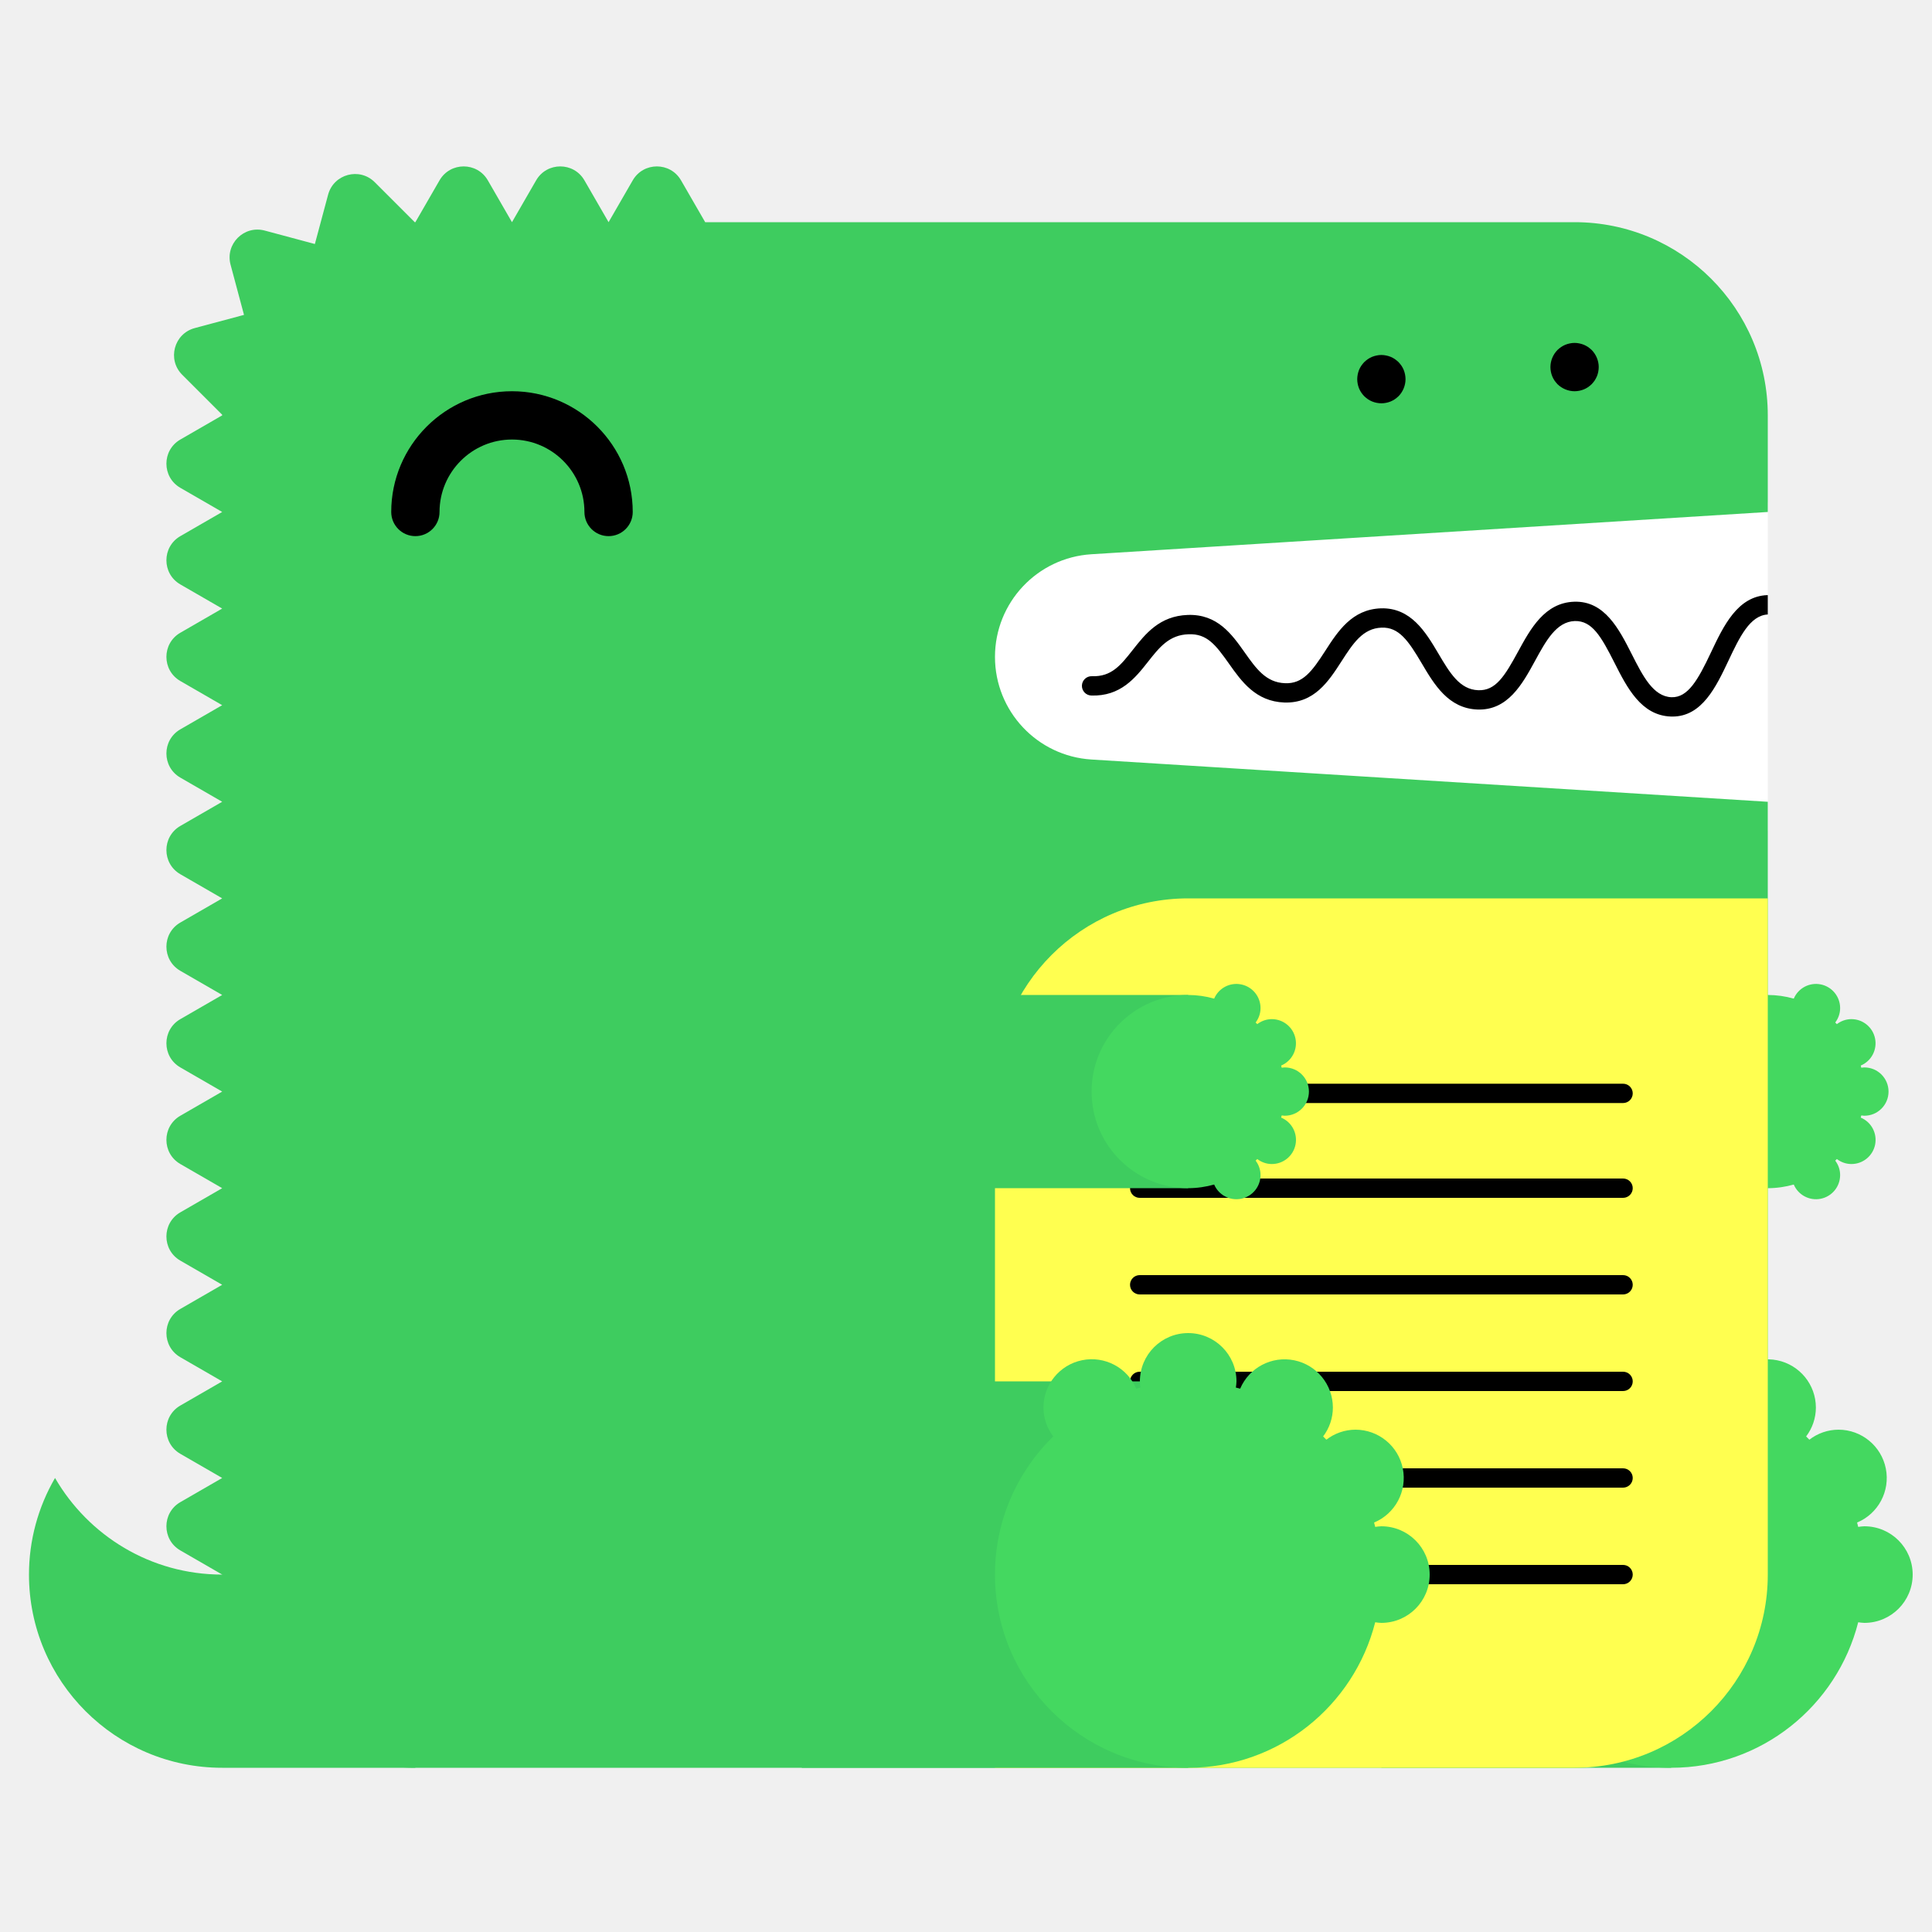
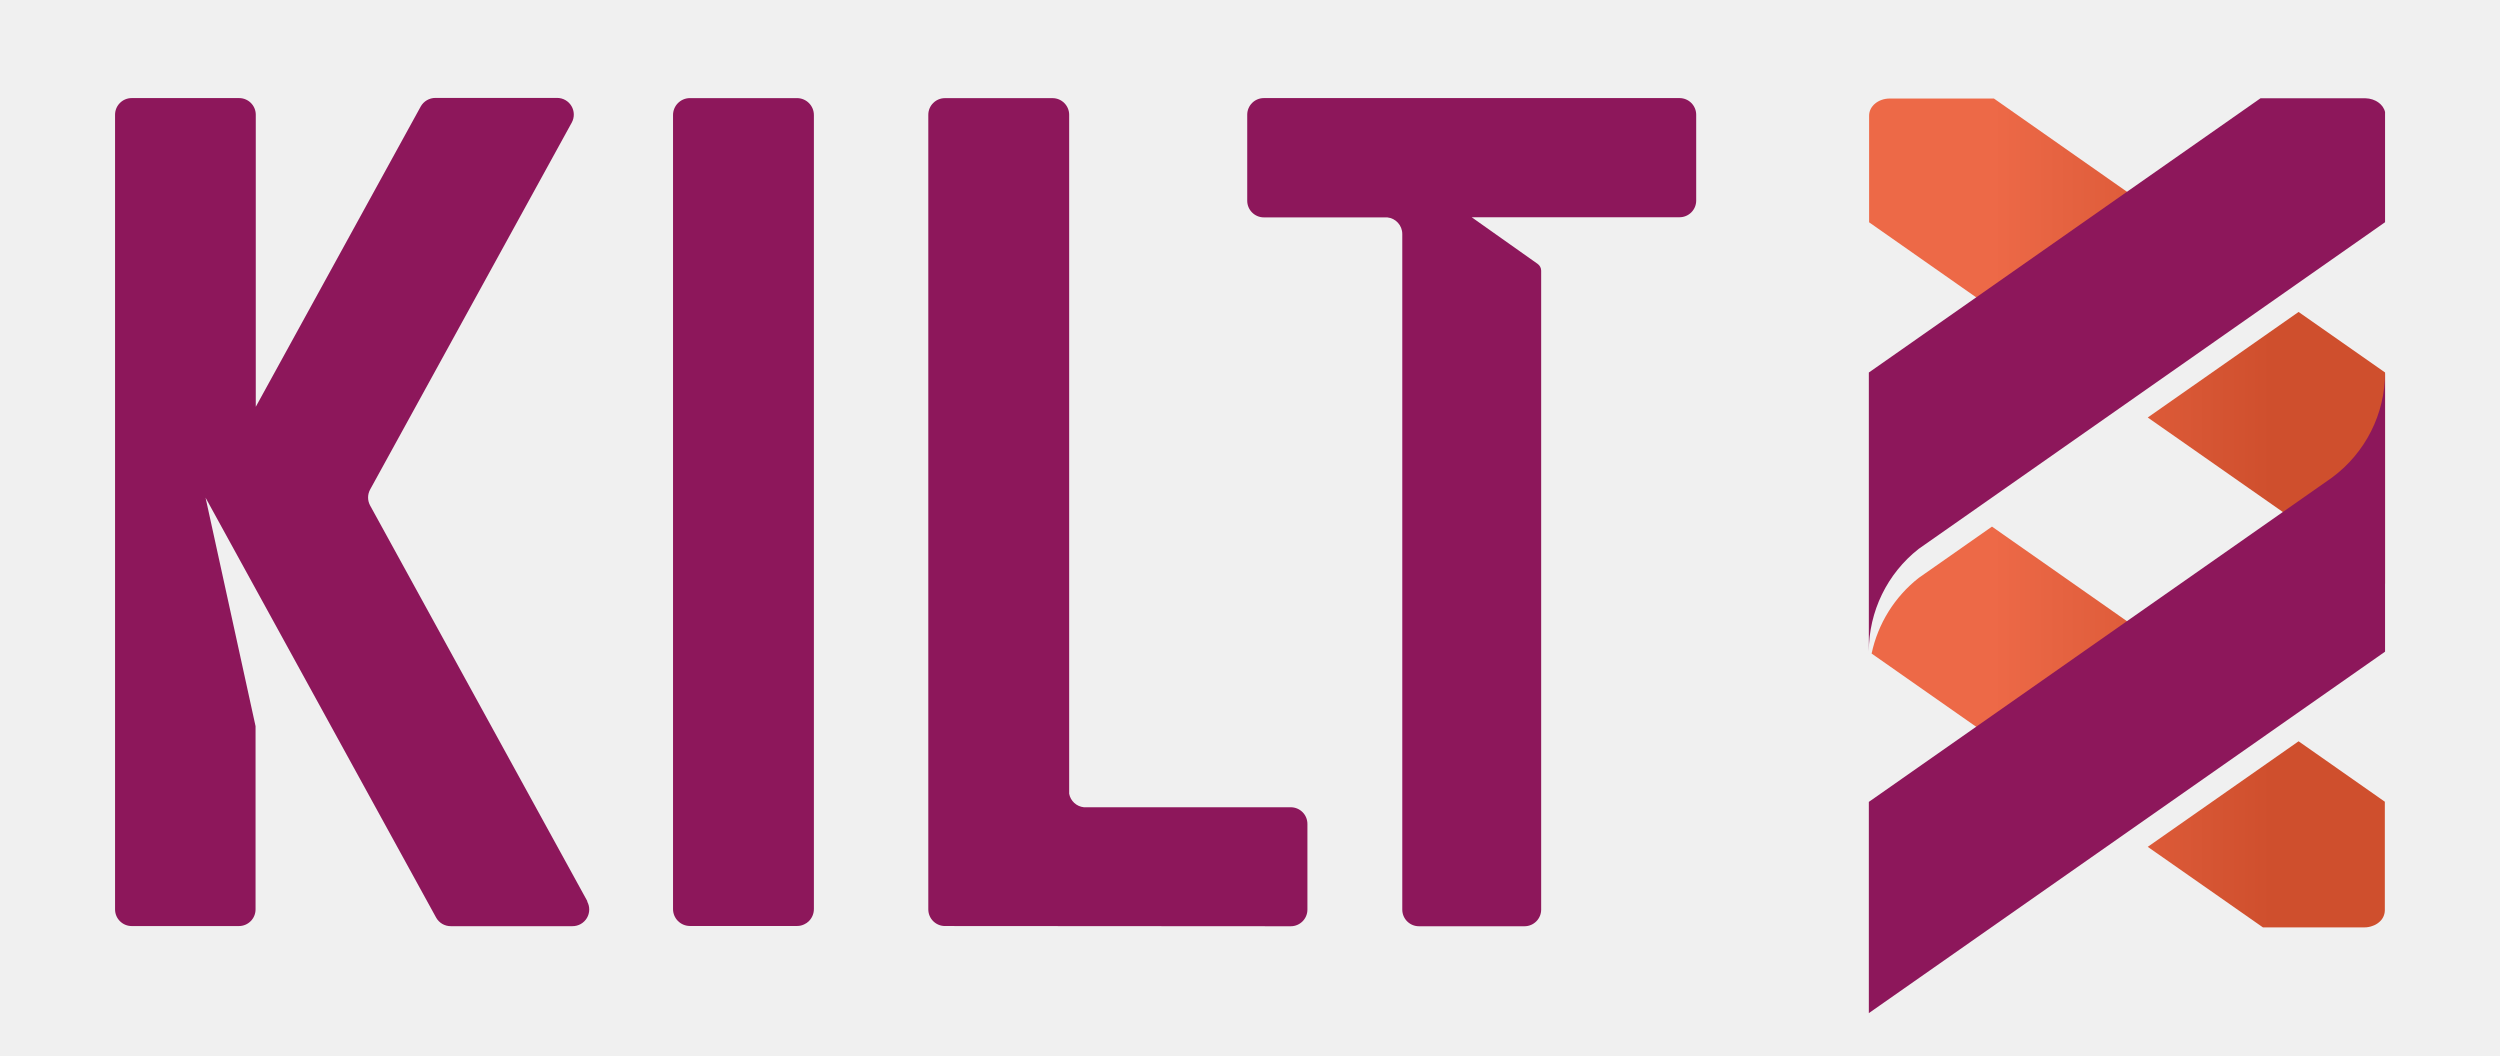
- <svg xmlns="http://www.w3.org/2000/svg" width="200" height="200" viewBox="0 0 200 200">
-   <g fill="none" fill-rule="evenodd">
-     <path fill="#FFF" d="M99 52h84v34H99z" />
-     <path d="M23 163c-7.398 0-13.843-4.027-17.303-10A19.886 19.886 0 0 0 3 163c0 11.046 8.954 20 20 20h20v-20H23z" fill="#3ECC5F" />
-     <path d="M112.98 57.376L183 53V43c0-11.046-8.954-20-20-20H73l-2.5-4.33c-1.112-1.925-3.889-1.925-5 0L63 23l-2.5-4.33c-1.111-1.925-3.889-1.925-5 0L53 23l-2.5-4.33c-1.111-1.925-3.889-1.925-5 0L43 23c-.022 0-.042.003-.065.003l-4.142-4.141c-1.57-1.571-4.252-.853-4.828 1.294l-1.369 5.104-5.192-1.392c-2.148-.575-4.111 1.389-3.535 3.536l1.39 5.193-5.102 1.367c-2.148.576-2.867 3.259-1.296 4.83l4.142 4.142c0 .021-.003.042-.003.064l-4.33 2.5c-1.925 1.111-1.925 3.889 0 5L23 53l-4.33 2.5c-1.925 1.111-1.925 3.889 0 5L23 63l-4.33 2.5c-1.925 1.111-1.925 3.889 0 5L23 73l-4.33 2.5c-1.925 1.111-1.925 3.889 0 5L23 83l-4.33 2.5c-1.925 1.111-1.925 3.889 0 5L23 93l-4.33 2.5c-1.925 1.111-1.925 3.889 0 5L23 103l-4.33 2.5c-1.925 1.111-1.925 3.889 0 5L23 113l-4.33 2.5c-1.925 1.111-1.925 3.889 0 5L23 123l-4.33 2.5c-1.925 1.111-1.925 3.889 0 5L23 133l-4.33 2.5c-1.925 1.111-1.925 3.889 0 5L23 143l-4.33 2.5c-1.925 1.111-1.925 3.889 0 5L23 153l-4.33 2.5c-1.925 1.111-1.925 3.889 0 5L23 163c0 11.046 8.954 20 20 20h120c11.046 0 20-8.954 20-20V83l-70.02-4.376A10.645 10.645 0 0 1 103 68c0-5.621 4.37-10.273 9.98-10.624" fill="#3ECC5F" />
-     <path fill="#3ECC5F" d="M143 183h30v-40h-30z" />
-     <path d="M193 158c-.219 0-.428.037-.639.064-.038-.15-.074-.301-.116-.451A5 5 0 0 0 190.32 148a4.96 4.96 0 0 0-3.016 1.036 26.531 26.531 0 0 0-.335-.336 4.955 4.955 0 0 0 1.011-2.987 5 5 0 0 0-9.599-1.959c-.148-.042-.297-.077-.445-.115.027-.211.064-.42.064-.639a5 5 0 0 0-5-5 5 5 0 0 0-5 5c0 .219.037.428.064.639-.148.038-.297.073-.445.115a4.998 4.998 0 0 0-9.599 1.959c0 1.125.384 2.151 1.011 2.987-3.717 3.632-6.031 8.693-6.031 14.3 0 11.046 8.954 20 20 20 9.339 0 17.16-6.41 19.361-15.064.211.027.42.064.639.064a5 5 0 0 0 5-5 5 5 0 0 0-5-5" fill="#44D860" />
-     <path fill="#3ECC5F" d="M153 123h30v-20h-30z" />
-     <path d="M193 115.5a2.5 2.5 0 1 0 0-5c-.109 0-.214.019-.319.032-.02-.075-.037-.15-.058-.225a2.501 2.501 0 0 0-.963-4.807c-.569 0-1.088.197-1.508.518a6.653 6.653 0 0 0-.168-.168c.314-.417.506-.931.506-1.494a2.5 2.5 0 0 0-4.8-.979A9.987 9.987 0 0 0 183 103c-5.522 0-10 4.478-10 10s4.478 10 10 10c.934 0 1.833-.138 2.69-.377a2.5 2.5 0 0 0 4.8-.979c0-.563-.192-1.077-.506-1.494.057-.055.113-.111.168-.168.42.321.939.518 1.508.518a2.5 2.5 0 0 0 .963-4.807c.021-.074.038-.15.058-.225.105.013.21.032.319.032" fill="#44D860" />
-     <path d="M63 55.5a2.5 2.5 0 0 1-2.5-2.5c0-4.136-3.364-7.5-7.5-7.5s-7.5 3.364-7.5 7.5a2.5 2.5 0 1 1-5 0c0-6.893 5.607-12.5 12.5-12.5S65.5 46.107 65.5 53a2.5 2.5 0 0 1-2.5 2.5" fill="#000" />
-     <path d="M103 183h60c11.046 0 20-8.954 20-20V93h-60c-11.046 0-20 8.954-20 20v70z" fill="#FFFF50" />
-     <path d="M168.02 124h-50.04a1 1 0 1 1 0-2h50.04a1 1 0 1 1 0 2m0 20h-50.04a1 1 0 1 1 0-2h50.04a1 1 0 1 1 0 2m0 20h-50.04a1 1 0 1 1 0-2h50.04a1 1 0 1 1 0 2m0-49.814h-50.04a1 1 0 1 1 0-2h50.04a1 1 0 1 1 0 2m0 19.814h-50.04a1 1 0 1 1 0-2h50.04a1 1 0 1 1 0 2m0 20h-50.04a1 1 0 1 1 0-2h50.04a1 1 0 1 1 0 2M183 61.611c-.012 0-.022-.006-.034-.005-3.09.105-4.552 3.196-5.842 5.923-1.346 2.85-2.387 4.703-4.093 4.647-1.889-.068-2.969-2.202-4.113-4.46-1.314-2.594-2.814-5.536-5.963-5.426-3.046.104-4.513 2.794-5.807 5.167-1.377 2.528-2.314 4.065-4.121 3.994-1.927-.07-2.951-1.805-4.136-3.813-1.321-2.236-2.848-4.75-5.936-4.664-2.994.103-4.465 2.385-5.763 4.4-1.373 2.13-2.335 3.428-4.165 3.351-1.973-.07-2.992-1.51-4.171-3.177-1.324-1.873-2.816-3.993-5.895-3.89-2.928.1-4.399 1.97-5.696 3.618-1.232 1.564-2.194 2.802-4.229 2.724a1 1 0 0 0-.072 2c3.017.101 4.545-1.8 5.872-3.487 1.177-1.496 2.193-2.787 4.193-2.855 1.926-.082 2.829 1.115 4.195 3.045 1.297 1.834 2.769 3.914 5.731 4.021 3.103.104 4.596-2.215 5.918-4.267 1.182-1.834 2.202-3.417 4.15-3.484 1.793-.067 2.769 1.35 4.145 3.681 1.297 2.197 2.766 4.686 5.787 4.796 3.125.108 4.634-2.62 5.949-5.035 1.139-2.088 2.214-4.06 4.119-4.126 1.793-.042 2.728 1.595 4.111 4.33 1.292 2.553 2.757 5.445 5.825 5.556l.169.003c3.064 0 4.518-3.075 5.805-5.794 1.139-2.41 2.217-4.68 4.067-4.773v-2z" fill="#000" />
-     <path fill="#3ECC5F" d="M83 183h40v-40H83z" />
-     <path d="M143 158c-.219 0-.428.037-.639.064-.038-.15-.074-.301-.116-.451A5 5 0 0 0 140.32 148a4.96 4.96 0 0 0-3.016 1.036 26.531 26.531 0 0 0-.335-.336 4.955 4.955 0 0 0 1.011-2.987 5 5 0 0 0-9.599-1.959c-.148-.042-.297-.077-.445-.115.027-.211.064-.42.064-.639a5 5 0 0 0-5-5 5 5 0 0 0-5 5c0 .219.037.428.064.639-.148.038-.297.073-.445.115a4.998 4.998 0 0 0-9.599 1.959c0 1.125.384 2.151 1.011 2.987-3.717 3.632-6.031 8.693-6.031 14.3 0 11.046 8.954 20 20 20 9.339 0 17.16-6.41 19.361-15.064.211.027.42.064.639.064a5 5 0 0 0 5-5 5 5 0 0 0-5-5" fill="#44D860" />
-     <path fill="#3ECC5F" d="M83 123h40v-20H83z" />
-     <path d="M133 115.5a2.5 2.5 0 1 0 0-5c-.109 0-.214.019-.319.032-.02-.075-.037-.15-.058-.225a2.501 2.501 0 0 0-.963-4.807c-.569 0-1.088.197-1.508.518a6.653 6.653 0 0 0-.168-.168c.314-.417.506-.931.506-1.494a2.5 2.5 0 0 0-4.8-.979A9.987 9.987 0 0 0 123 103c-5.522 0-10 4.478-10 10s4.478 10 10 10c.934 0 1.833-.138 2.69-.377a2.5 2.5 0 0 0 4.8-.979c0-.563-.192-1.077-.506-1.494.057-.055.113-.111.168-.168.42.321.939.518 1.508.518a2.5 2.5 0 0 0 .963-4.807c.021-.074.038-.15.058-.225.105.013.21.032.319.032" fill="#44D860" />
-     <path d="M143 41.75c-.16 0-.33-.02-.49-.05a2.52 2.52 0 0 1-.47-.14c-.15-.06-.29-.14-.431-.23-.13-.09-.259-.2-.38-.31-.109-.12-.219-.24-.309-.38s-.17-.28-.231-.43a2.619 2.619 0 0 1-.189-.96c0-.16.02-.33.05-.49.03-.16.08-.31.139-.47.061-.15.141-.29.231-.43.09-.13.2-.26.309-.38.121-.11.25-.22.38-.31.141-.09.281-.17.431-.23.149-.06.31-.11.47-.14.32-.07.65-.07.98 0 .159.03.32.08.47.14.149.06.29.14.43.23.13.09.259.2.38.31.11.12.22.25.31.38.09.14.17.28.23.43.06.16.11.31.14.47.029.16.05.33.05.49 0 .66-.271 1.31-.73 1.77-.121.11-.25.22-.38.31-.14.09-.281.17-.43.23a2.565 2.565 0 0 1-.96.19m20-1.25c-.66 0-1.3-.27-1.771-.73a3.802 3.802 0 0 1-.309-.38c-.09-.14-.17-.28-.231-.43a2.619 2.619 0 0 1-.189-.96c0-.66.27-1.3.729-1.77.121-.11.25-.22.38-.31.141-.09.281-.17.431-.23.149-.06.31-.11.47-.14.32-.07.66-.07.98 0 .159.03.32.08.47.14.149.06.29.14.43.23.13.09.259.2.38.31.459.47.73 1.11.73 1.77 0 .16-.021.33-.05.49-.03.16-.08.32-.14.47-.07.15-.14.29-.23.43-.09.13-.2.26-.31.38-.121.11-.25.22-.38.31-.14.09-.281.17-.43.23a2.565 2.565 0 0 1-.96.19" fill="#000" />
-   </g>
+ <svg xmlns="http://www.w3.org/2000/svg" id="ab9fd3c8-ea32-474e-8da8-43cac72f2790" data-name="Ebene 1" viewBox="0 0 900 380">
+   <defs>
+     <style>.e12c6bc4-5226-4490-8689-926e3337f9bc{fill:url(#a63540f0-13b0-4c67-98b7-142f6df2e9f2);}.f0b5c975-6518-4ef5-a21b-9512529a211e{fill:#8d175b;}</style>
+     <linearGradient id="a63540f0-13b0-4c67-98b7-142f6df2e9f2" x1="672.84" y1="184.7" x2="858.62" y2="184.7" gradientUnits="userSpaceOnUse">
+       <stop offset="0.24" stop-color="#ed6947" />
+       <stop offset="0.78" stop-color="#cf4f2d" />
+     </linearGradient>
+   </defs>
+   <path class="e12c6bc4-5226-4490-8689-926e3337f9bc" d="M773.18,74.27l-54.3,38-46-32.24V41.61c0-3.39,3.33-6.14,7.42-6.14h37.51Zm85.44,59.82L827.49,112.3l-54.3,38,48.6,34,36.83,25.79ZM717.11,189.58l-26.39,18.48a47.11,47.11,0,0,0-16.94,27.22l45.1,31.58,54.3-38Zm110.38,77.28-54.3,38,41.47,29h36.48a8.26,8.26,0,0,0,3.1-.58,6.87,6.87,0,0,0,2.12-1.2l0,0a5.62,5.62,0,0,0,2.18-4.34V288.62Z" />
+   <path class="f0b5c975-6518-4ef5-a21b-9512529a211e" d="M839.58,171.88l-.09.07L672.78,288.68v76.05L858.62,234.6V134.09A47,47,0,0,1,839.58,171.88Z" />
+   <path class="f0b5c975-6518-4ef5-a21b-9512529a211e" d="M858.62,40.33V80L690.72,197.6a46.93,46.93,0,0,0-17.94,36.92V134.11l141-98.73h37.8C855.09,35.47,858,37.57,858.62,40.33Z" />
+   <path class="f0b5c975-6518-4ef5-a21b-9512529a211e" d="M293,41.47V327.23a6.11,6.11,0,0,1-1.77,4.34l0,0a5.44,5.44,0,0,1-1.72,1.2,5.67,5.67,0,0,1-2.53.58H248.29a6.09,6.09,0,0,1-6-6.14V41.47a6.1,6.1,0,0,1,6-6.15h38.62A6.09,6.09,0,0,1,293,41.47Z" />
+   <path class="f0b5c975-6518-4ef5-a21b-9512529a211e" d="M610.63,41.31v30.9a6,6,0,0,1-6,6l-74.82,0L553.55,95a3,3,0,0,1,1.27,2.45v230a6,6,0,0,1-6,6h-38a6,6,0,0,1-6-6V84.26a6,6,0,0,0-5.4-6l-.36,0H455a6,6,0,0,1-6-6V41.31a6,6,0,0,1,6-6H604.59A6,6,0,0,1,610.63,41.31Z" />
+   <path class="f0b5c975-6518-4ef5-a21b-9512529a211e" d="M464.67,290.61H390.55l-.36,0a6,6,0,0,1-5.29-4.85l0-244.43a6,6,0,0,0-6-6H340.19a6,6,0,0,0-6,6V327.37a6,6,0,0,0,6,6l124.48.08a6,6,0,0,0,6-6v-30.8A6,6,0,0,0,464.67,290.61Z" />
+   <path class="f0b5c975-6518-4ef5-a21b-9512529a211e" d="M211.49,324.51,133.25,182a6,6,0,0,1,0-5.78l72.6-132.12a6,6,0,0,0-5.29-8.85H156.75a6.06,6.06,0,0,0-5.29,3.09L92.08,146.45V41.31a6,6,0,0,0-6-6H47.42a6,6,0,0,0-6,6V327.38a6,6,0,0,0,6,6H86a6,6,0,0,0,6-6V261.43l-18-82.27,83,151.17a6,6,0,0,0,5.28,3.09h43.81a6,6,0,0,0,5.28-8.91Z" />
</svg>
